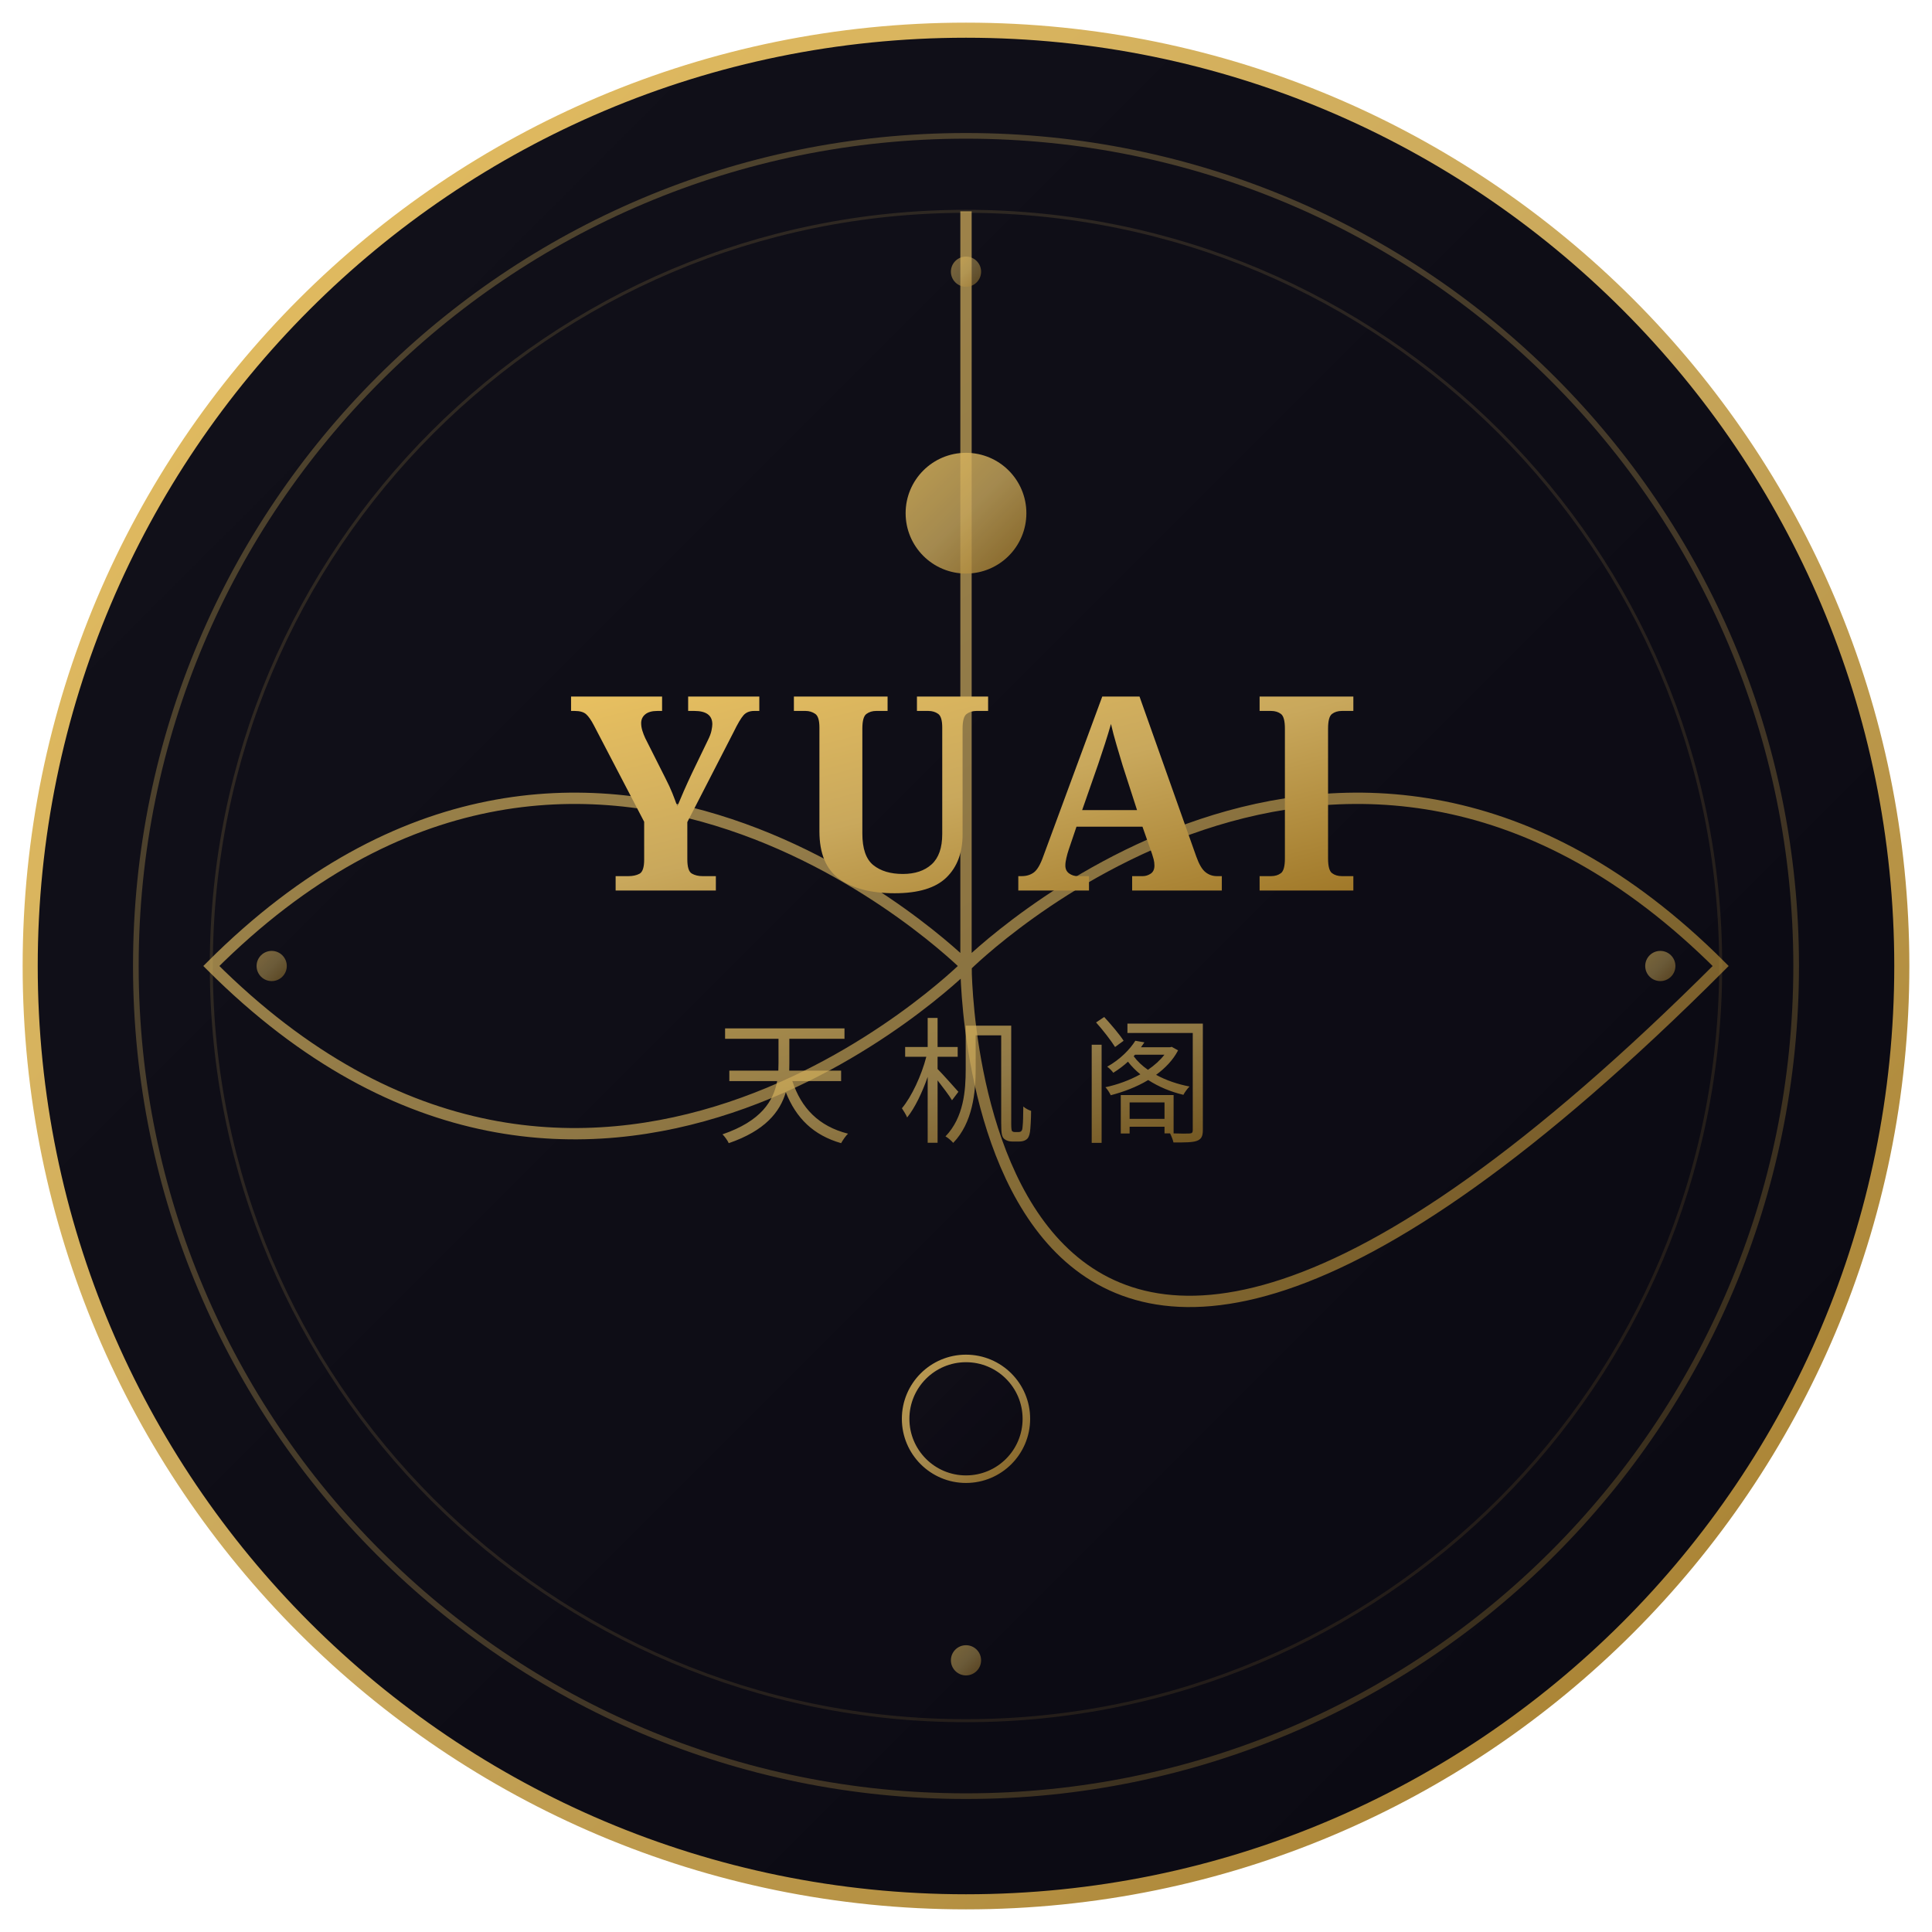
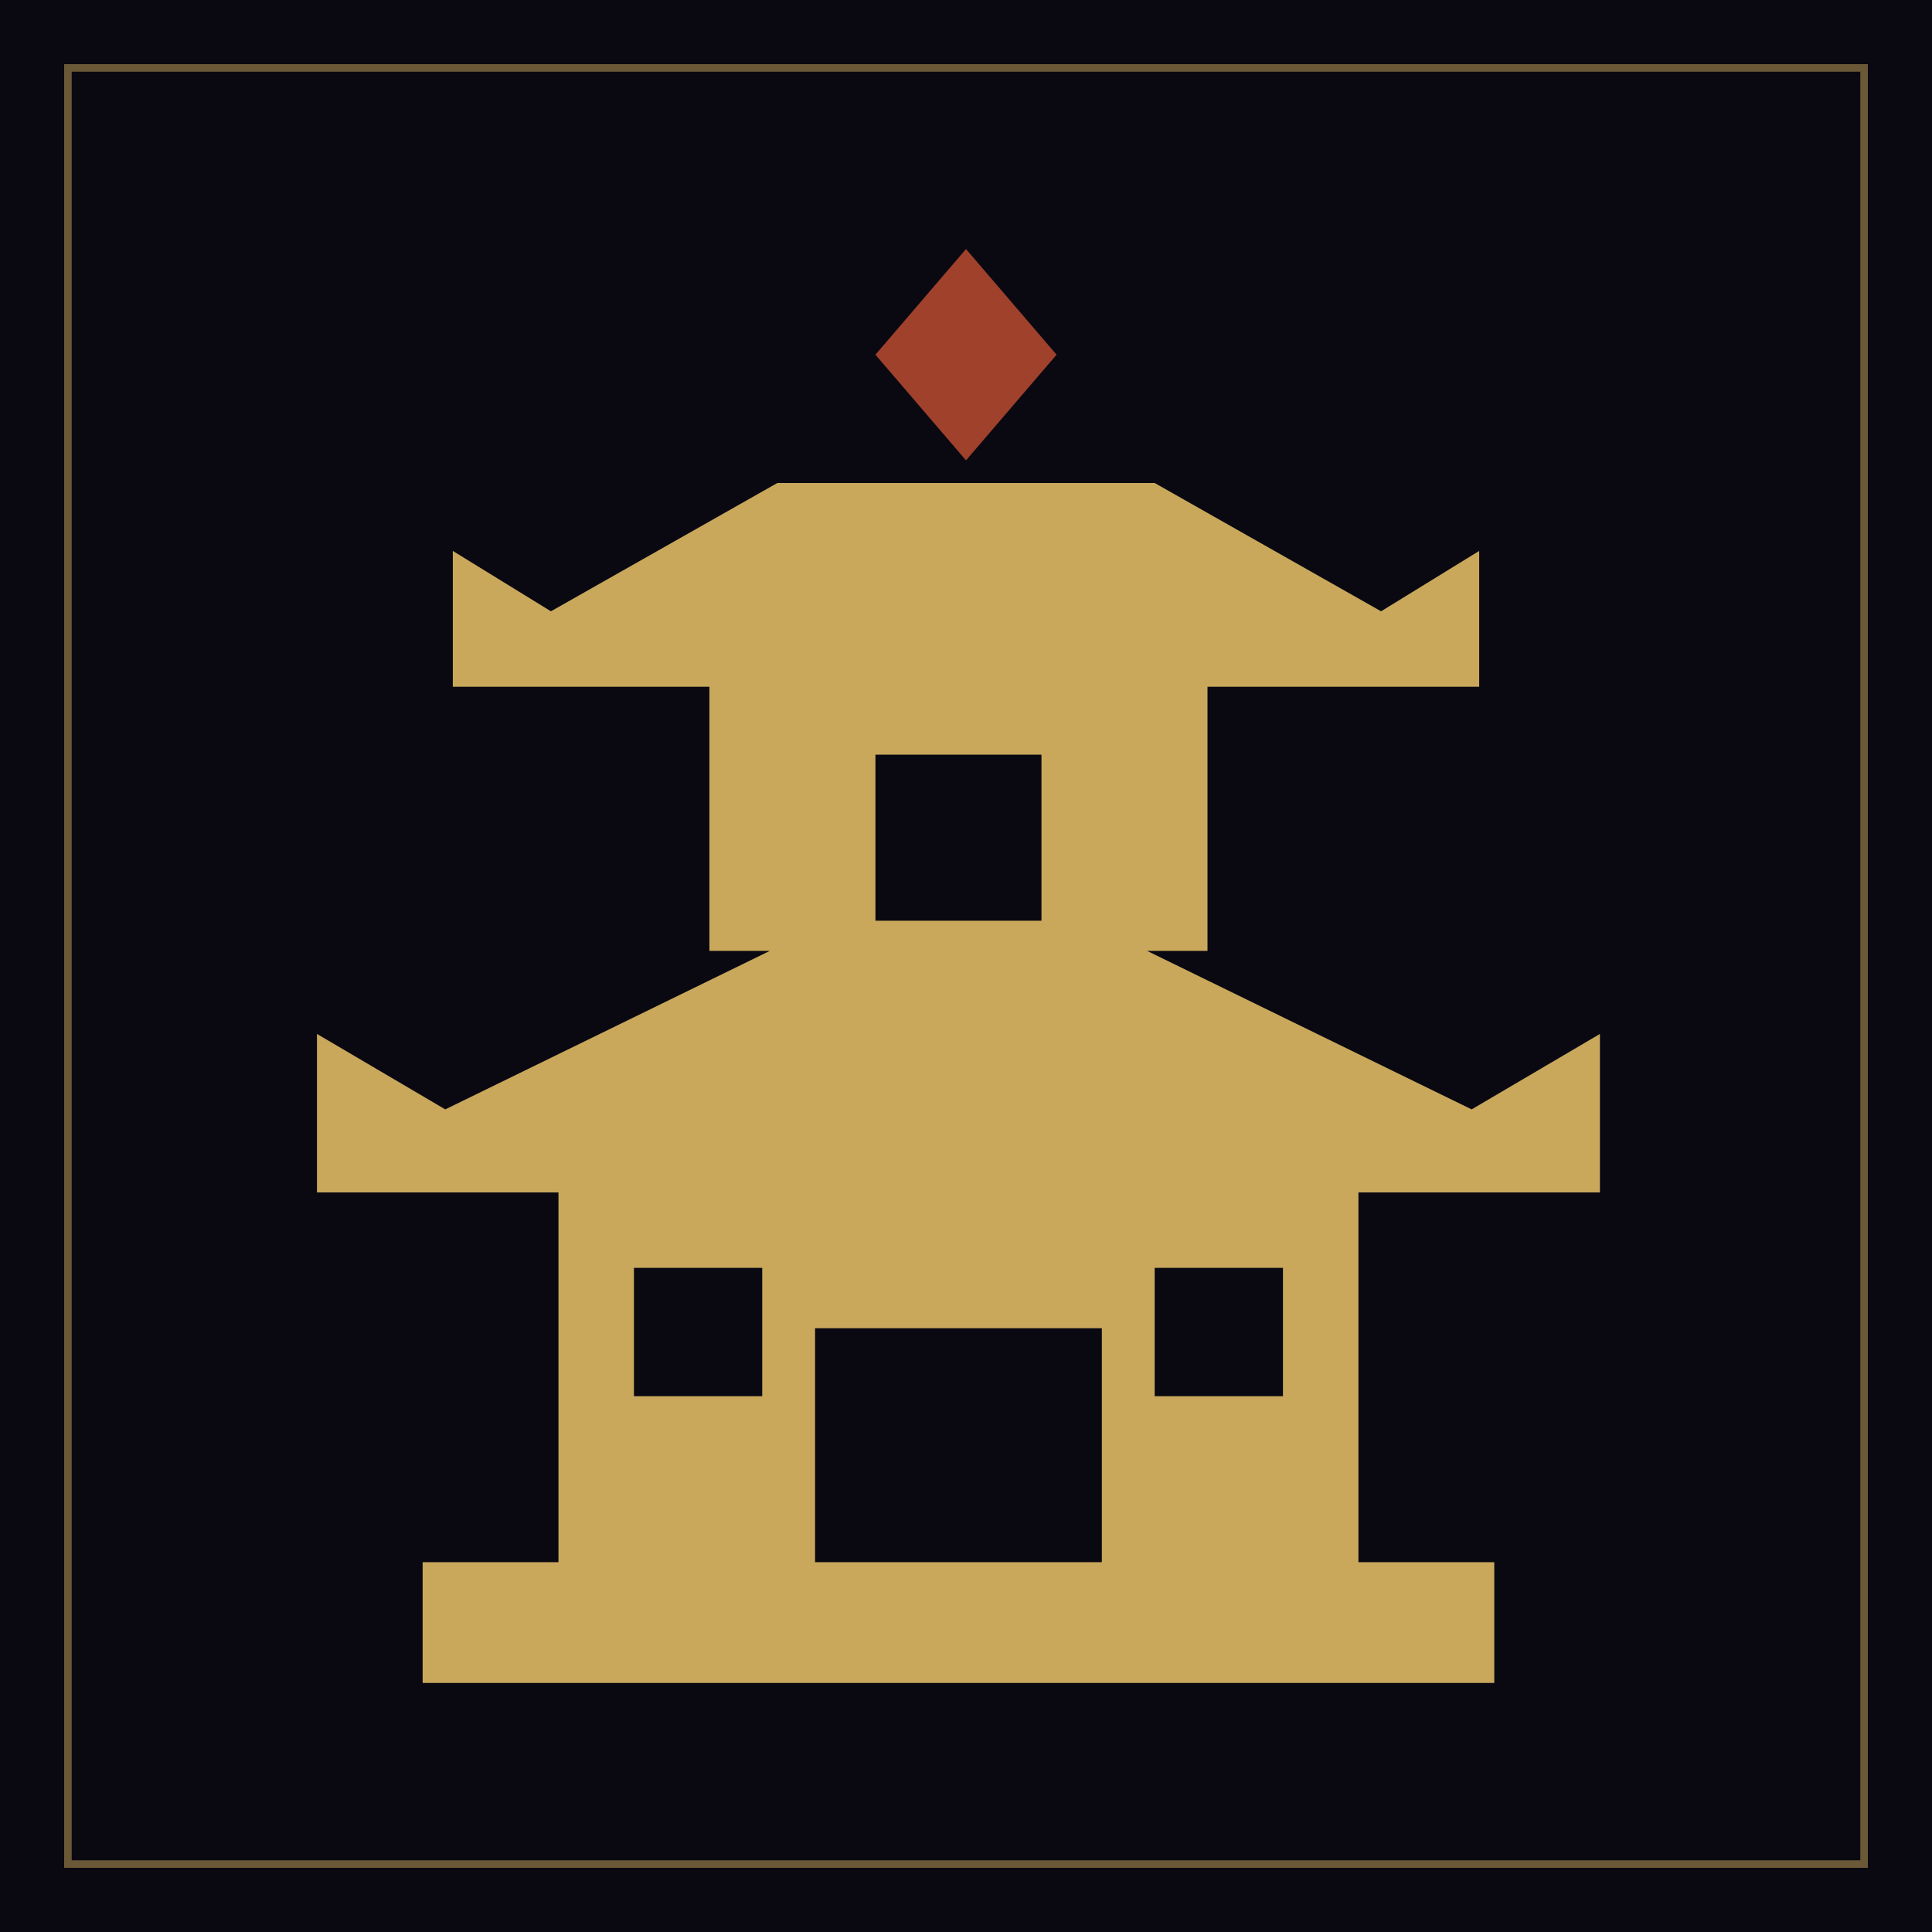
- <svg xmlns="http://www.w3.org/2000/svg" width="512" height="512" viewBox="0 0 512 512">
-   <defs>
-     <linearGradient id="gold" x1="0%" y1="0%" x2="100%" y2="100%">
-       <stop offset="0%" style="stop-color:#e8c060" />
-       <stop offset="50%" style="stop-color:#c9a85c" />
-       <stop offset="100%" style="stop-color:#a07828" />
-     </linearGradient>
-     <linearGradient id="dark" x1="0%" y1="0%" x2="100%" y2="100%">
-       <stop offset="0%" style="stop-color:#12111a" />
-       <stop offset="100%" style="stop-color:#0a0912" />
-     </linearGradient>
-   </defs>
-   <circle cx="256" cy="256" r="248" fill="url(#dark)" stroke="url(#gold)" stroke-width="4" />
-   <circle cx="256" cy="256" r="220" fill="none" stroke="url(#gold)" stroke-width="1.5" opacity="0.3" />
-   <circle cx="256" cy="256" r="200" fill="none" stroke="url(#gold)" stroke-width="0.8" opacity="0.15" />
-   <path d="M256 56     C256 56 256 256 256 256     C256 256 156 156 56 256     C156 356 256 256 256 256     C256 256 256 456 456 256     C356 156 256 256 256 256" fill="none" stroke="url(#gold)" stroke-width="3" opacity="0.7" />
-   <circle cx="256" cy="136" r="16" fill="url(#gold)" opacity="0.8" />
-   <circle cx="256" cy="376" r="16" fill="url(#dark)" stroke="url(#gold)" stroke-width="2" opacity="0.8" />
-   <circle cx="256" cy="72" r="4" fill="url(#gold)" opacity="0.5" />
-   <circle cx="256" cy="440" r="4" fill="url(#gold)" opacity="0.5" />
-   <circle cx="72" cy="256" r="4" fill="url(#gold)" opacity="0.5" />
-   <circle cx="440" cy="256" r="4" fill="url(#gold)" opacity="0.5" />
-   <text x="256" y="236" text-anchor="middle" font-family="Georgia, serif" font-size="72" font-weight="600" fill="url(#gold)" letter-spacing="8">YUAI</text>
-   <text x="256" y="300" text-anchor="middle" font-family="serif" font-size="36" fill="url(#gold)" opacity="0.7" letter-spacing="12">天机阁</text>
+ <svg xmlns="http://www.w3.org/2000/svg" width="512" height="512" viewBox="0 0 512 512" role="img" aria-label="YUAI 天机阁">
+   <rect width="512" height="512" fill="#0A0912" />
+   <rect x="18" y="18" width="476" height="476" fill="none" stroke="#C9A85C" stroke-width="2" opacity="0.5" />
+   <path fill="#C9A85C" fill-rule="evenodd" d="M206 128 L306 128 L366 162 L392 146 L392 182 L120 182 L120 146 L146 162 Z M188 182 L320 182 L320 252 L188 252 Z M232 200 L276 200 L276 244 L232 244 Z M204 252 L304 252 L390 294 L424 274 L424 316 L84 316 L84 274 L118 294 Z M148 316 L360 316 L360 414 L292 414 L292 352 L216 352 L216 414 L148 414 Z M168 336 L202 336 L202 370 L168 370 Z M306 336 L340 336 L340 370 L306 370 Z M112 414 L396 414 L396 446 L112 446 Z" />
+   <path fill="#A0412C" d="M256 66 L280 94 L256 122 L232 94 Z" />
</svg>
